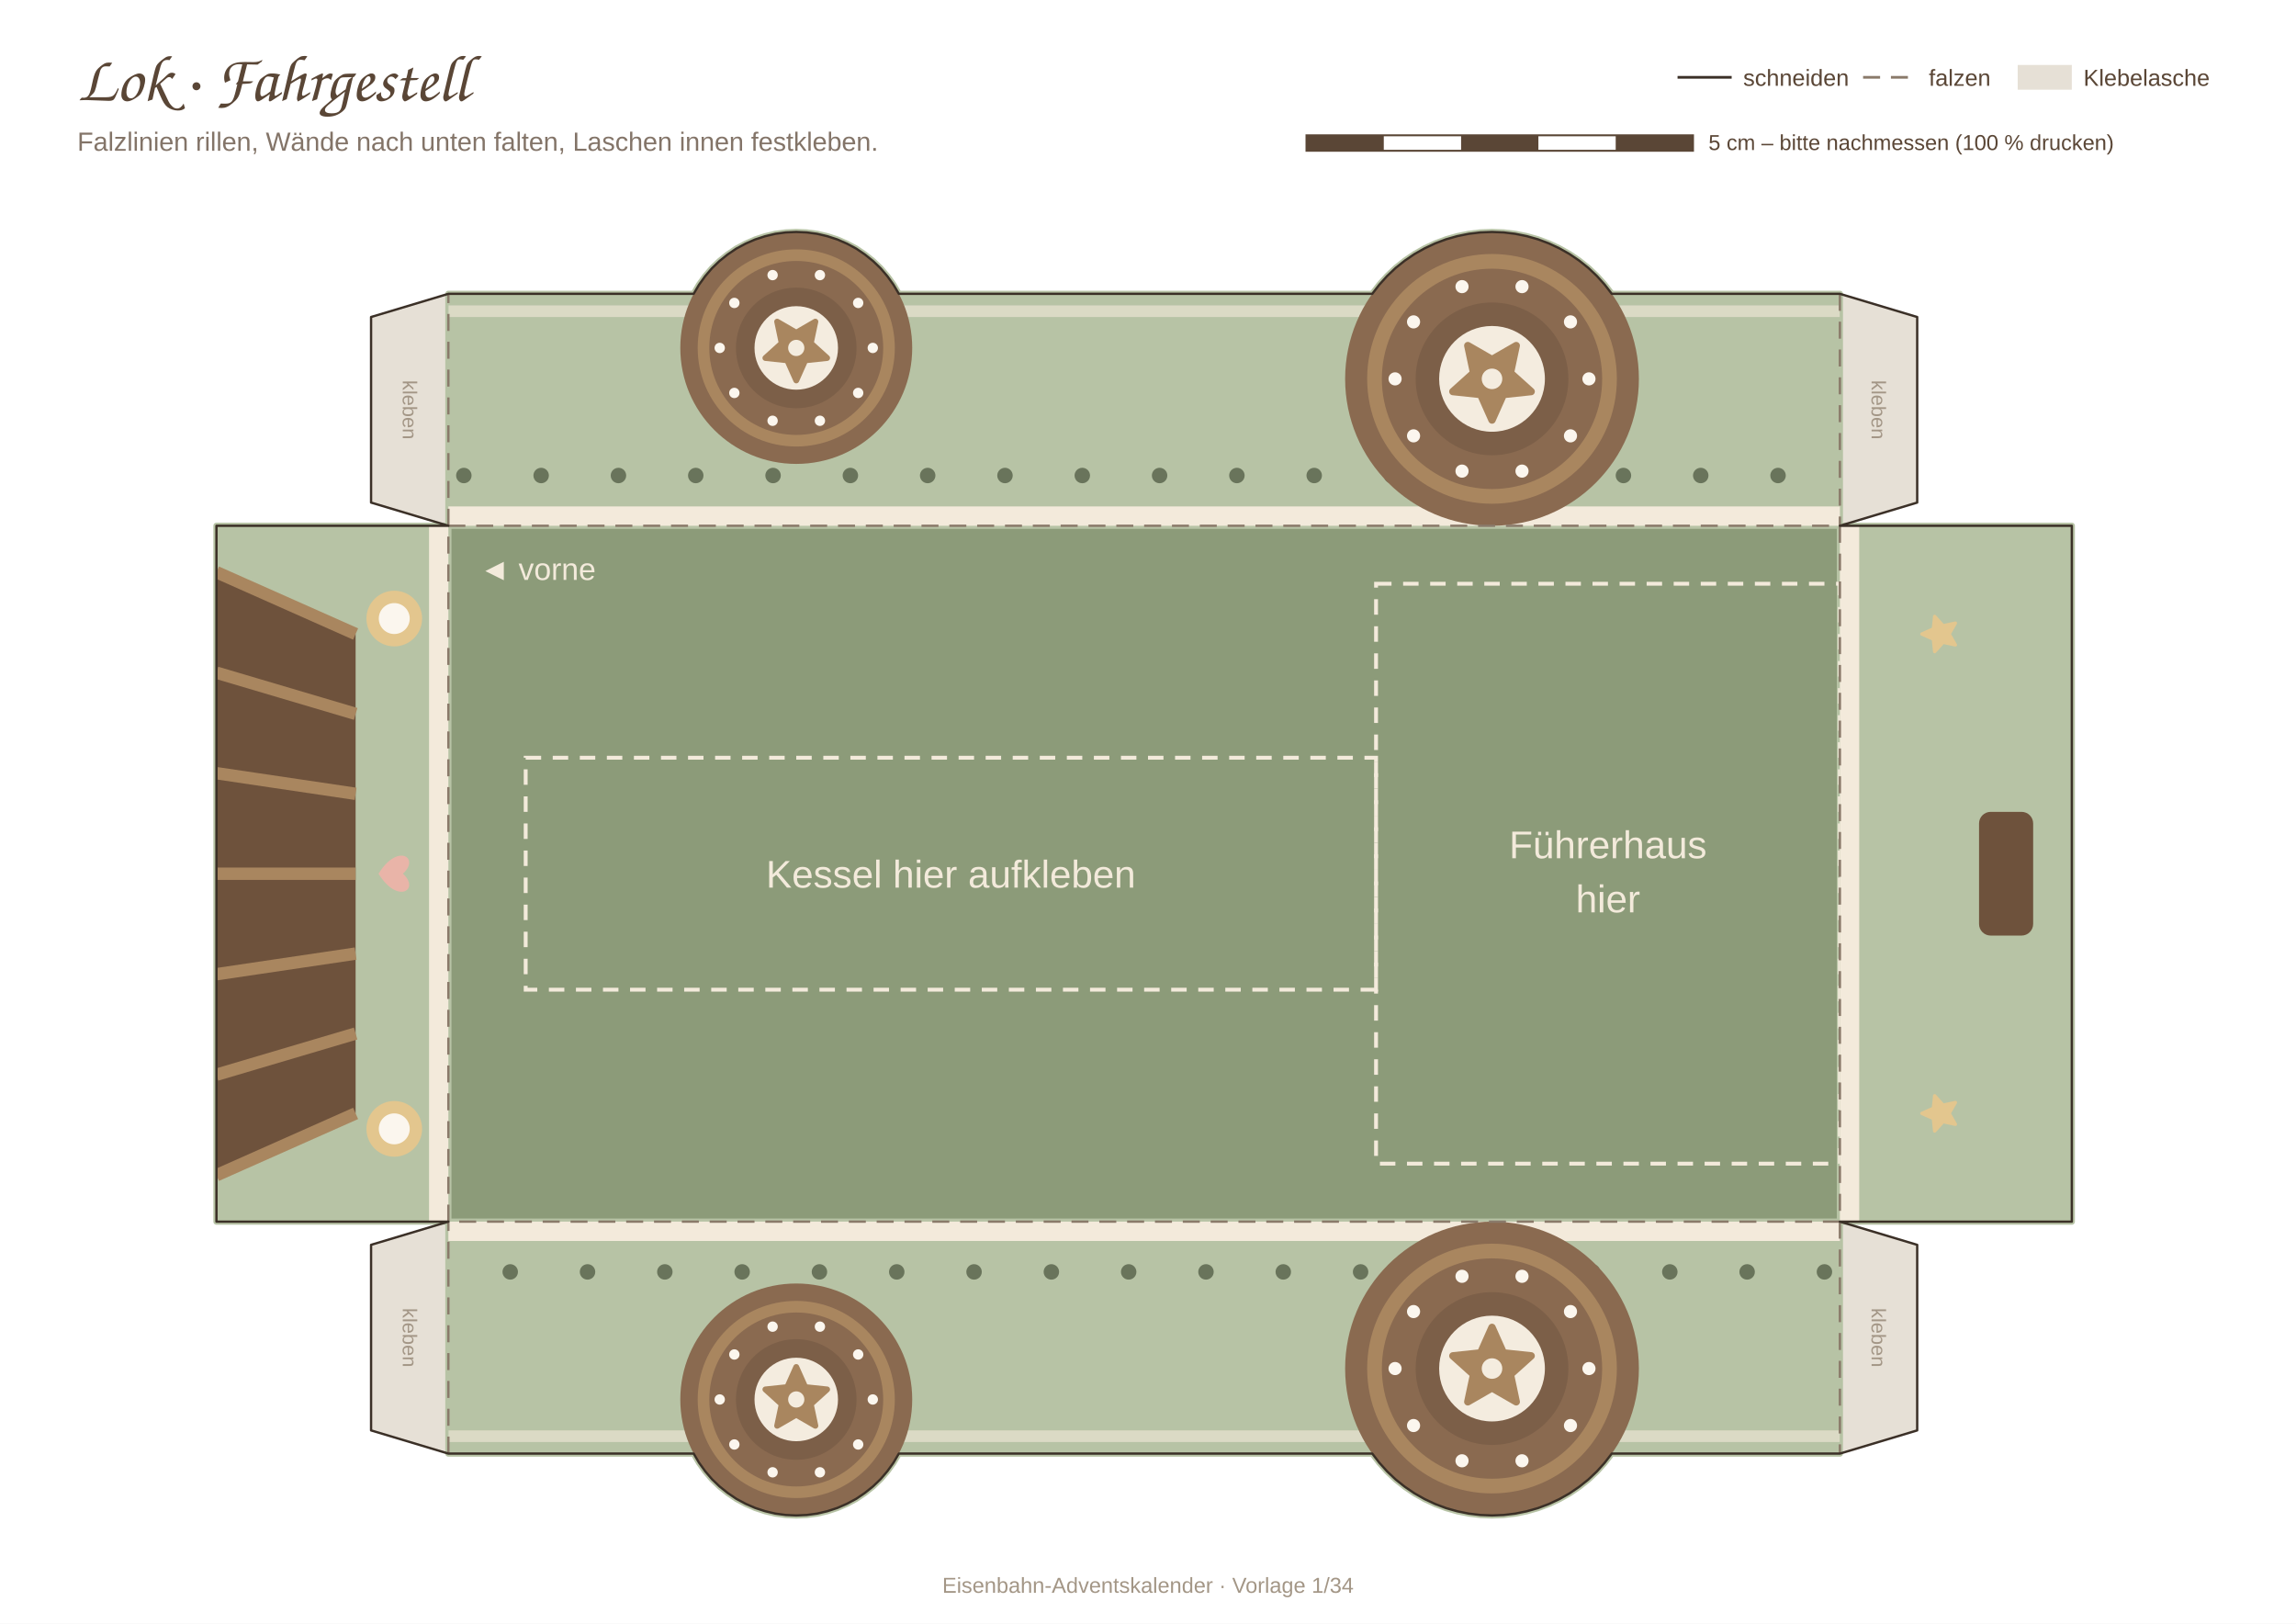
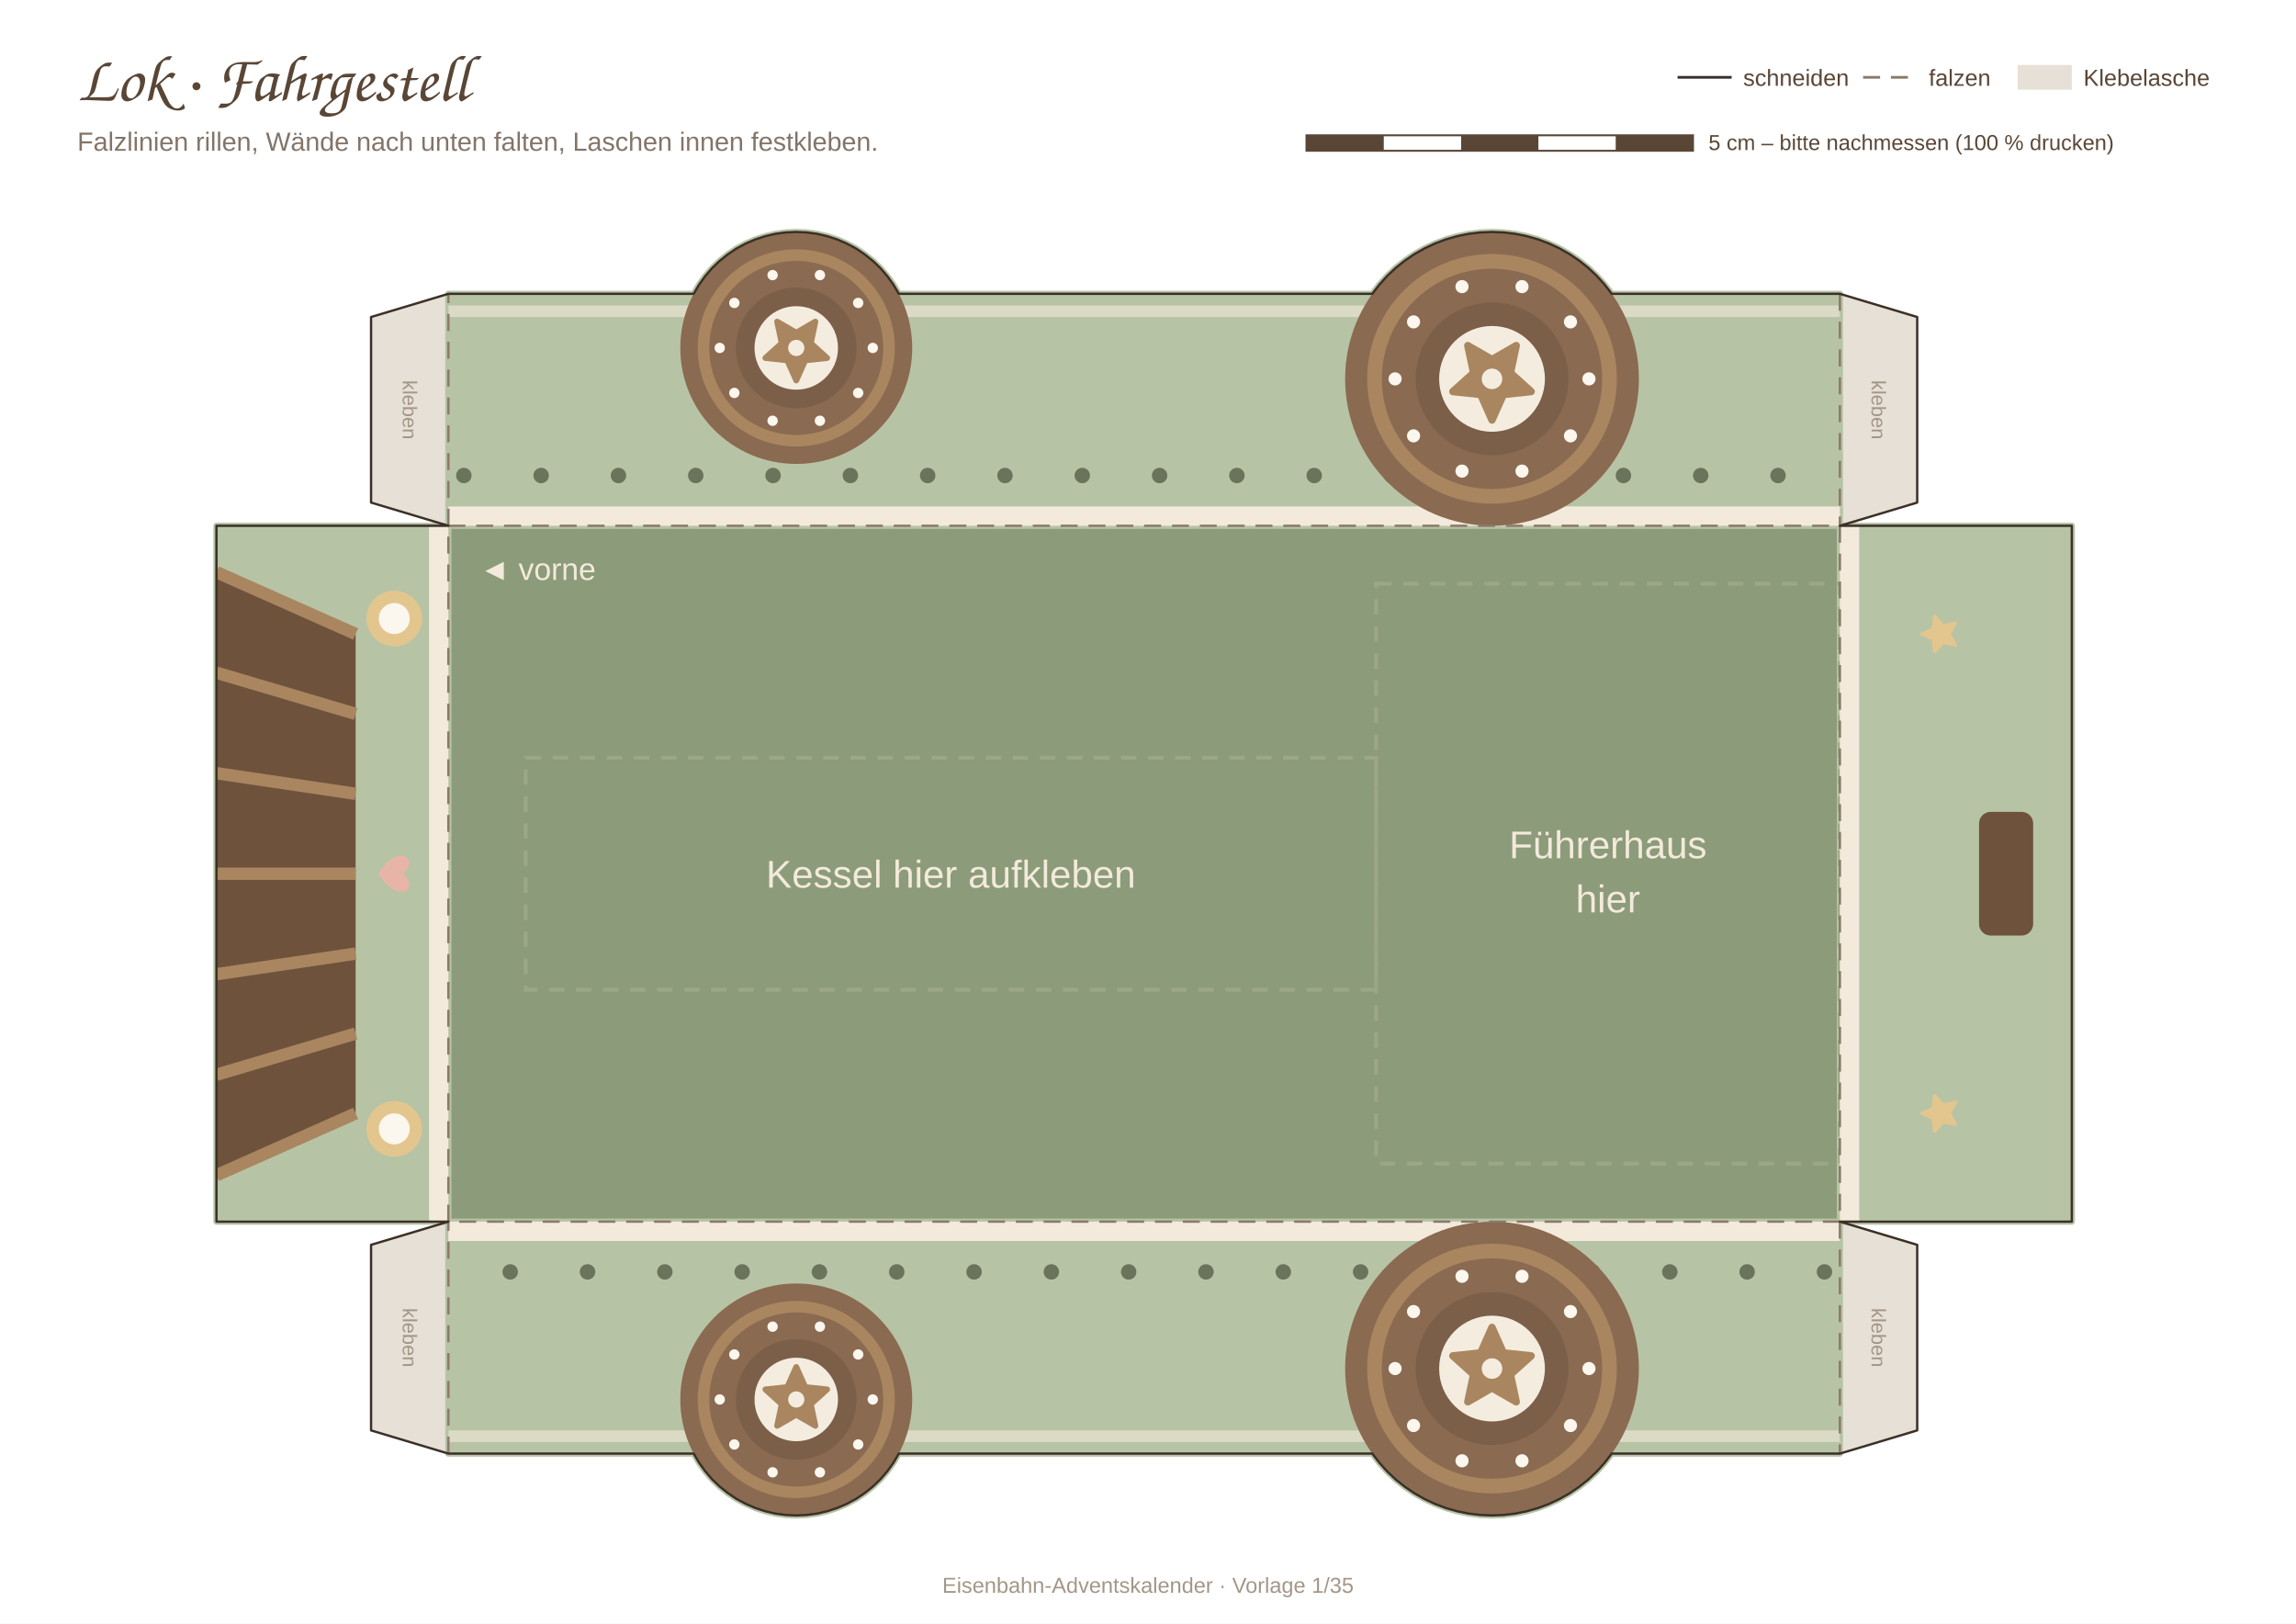
<svg xmlns="http://www.w3.org/2000/svg" width="297mm" height="210mm" viewBox="0 0 297 210">
  <g id="druck">
    <rect width="297" height="210" fill="#FFFFFF" />
    <polygon points="58,68 58,38 48,41 48,65" fill="#E6E0D6" />
    <text x="53" y="53.9" font-family="'Nunito', 'Liberation Sans', Arial, sans-serif" font-size="2.6" fill="#A39686" text-anchor="middle" transform="rotate(90 53 53)">kleben</text>
    <polygon points="238,38 238,68 248,65 248,41" fill="#E6E0D6" />
    <text x="243" y="53.9" font-family="'Nunito', 'Liberation Sans', Arial, sans-serif" font-size="2.6" fill="#A39686" text-anchor="middle" transform="rotate(90 243 53)">kleben</text>
    <polygon points="58,188 58,158 48,161 48,185" fill="#E6E0D6" />
    <text x="53" y="173.9" font-family="'Nunito', 'Liberation Sans', Arial, sans-serif" font-size="2.6" fill="#A39686" text-anchor="middle" transform="rotate(90 53 173)">kleben</text>
    <polygon points="238,158 238,188 248,185 248,161" fill="#E6E0D6" />
    <text x="243" y="173.9" font-family="'Nunito', 'Liberation Sans', Arial, sans-serif" font-size="2.6" fill="#A39686" text-anchor="middle" transform="rotate(90 243 173)">kleben</text>
    <polygon points="58,68 238,68 238,158 58,158" fill="#8C9B79" stroke="#8C9B79" stroke-width="0.8" stroke-linejoin="round" />
    <polygon points="238,68 58,68 58,38 89.73,38 90.42,36.83 91.21,35.73 92.09,34.7 93.07,33.76 94.13,32.91 95.25,32.15 96.45,31.51 97.69,30.97 98.98,30.55 100.3,30.24 101.65,30.06 103,30 104.35,30.06 105.7,30.24 107.02,30.55 108.31,30.97 109.55,31.51 110.75,32.15 111.87,32.91 112.93,33.76 113.91,34.7 114.79,35.73 115.58,36.83 116.27,38 177.51,38 178.43,36.81 179.44,35.69 180.54,34.65 181.72,33.71 182.97,32.86 184.28,32.12 185.65,31.48 187.06,30.95 188.51,30.54 189.99,30.24 191.49,30.06 193,30 194.51,30.06 196.01,30.24 197.49,30.54 198.94,30.95 200.35,31.48 201.72,32.12 203.03,32.86 204.28,33.71 205.46,34.65 206.56,35.69 207.57,36.81 208.49,38 238,38" fill="#B7C3A5" stroke="#B7C3A5" stroke-width="0.8" stroke-linejoin="round" />
    <polygon points="58,158 238,158 238,188 208.49,188 207.57,189.19 206.56,190.31 205.46,191.35 204.28,192.29 203.03,193.14 201.72,193.88 200.35,194.52 198.94,195.05 197.49,195.46 196.01,195.76 194.51,195.94 193,196 191.49,195.94 189.99,195.76 188.51,195.46 187.06,195.05 185.65,194.52 184.28,193.88 182.97,193.14 181.72,192.29 180.54,191.35 179.44,190.31 178.43,189.19 177.51,188 116.27,188 115.58,189.17 114.79,190.27 113.91,191.3 112.93,192.24 111.87,193.09 110.75,193.85 109.55,194.49 108.31,195.03 107.02,195.45 105.7,195.76 104.35,195.94 103,196 101.65,195.94 100.3,195.76 98.98,195.45 97.69,195.03 96.45,194.49 95.25,193.85 94.13,193.09 93.07,192.24 92.09,191.3 91.21,190.27 90.42,189.17 89.73,188 58,188" fill="#B7C3A5" stroke="#B7C3A5" stroke-width="0.8" stroke-linejoin="round" />
    <polygon points="28,68 58,68 58,158 28,158" fill="#B7C3A5" stroke="#B7C3A5" stroke-width="0.8" stroke-linejoin="round" />
    <polygon points="238,68 268,68 268,158 238,158" fill="#B7C3A5" stroke="#B7C3A5" stroke-width="0.8" stroke-linejoin="round" />
    <clipPath id="c1">
      <polygon points="58,68 238,68 238,158 58,158" />
    </clipPath>
    <g clip-path="url(#c1)">
      <g transform="matrix(1,0,0,1,58,68)">
-         <rect x="10" y="30" width="110" height="30" fill="none" stroke="#F3EADB" stroke-width="0.5" stroke-dasharray="2,1.5" />
+         <rect x="10" y="30" width="110" height="30" fill="none" stroke="#9BA788" stroke-width="0.5" stroke-dasharray="2,1.5" />
        <text x="65" y="46.8" font-family="'Nunito', 'Liberation Sans', Arial, sans-serif" font-size="5" font-weight="normal" fill="#F3EADB" text-anchor="middle">Kessel hier aufkleben</text>
-         <rect x="120" y="7.5" width="60" height="75" fill="none" stroke="#F3EADB" stroke-width="0.5" stroke-dasharray="2,1.5" />
+         <rect x="120" y="7.5" width="60" height="75" fill="none" stroke="#9BA788" stroke-width="0.5" stroke-dasharray="2,1.5" />
        <text x="150" y="43" font-family="'Nunito', 'Liberation Sans', Arial, sans-serif" font-size="5" font-weight="normal" fill="#F3EADB" text-anchor="middle">Führerhaus</text>
        <text x="150" y="50" font-family="'Nunito', 'Liberation Sans', Arial, sans-serif" font-size="5" font-weight="normal" fill="#F3EADB" text-anchor="middle">hier</text>
        <text x="4" y="7" font-family="'Nunito', 'Liberation Sans', Arial, sans-serif" font-size="4" font-weight="normal" fill="#F3EADB" text-anchor="start">◄ vorne</text>
      </g>
    </g>
    <clipPath id="c2">
      <polygon points="238,68 58,68 58,38 89.73,38 90.42,36.83 91.21,35.73 92.09,34.7 93.07,33.76 94.13,32.91 95.25,32.15 96.45,31.51 97.69,30.97 98.98,30.55 100.3,30.24 101.65,30.06 103,30 104.35,30.06 105.7,30.24 107.02,30.55 108.31,30.97 109.55,31.51 110.75,32.15 111.87,32.91 112.93,33.76 113.91,34.7 114.79,35.73 115.58,36.83 116.27,38 177.51,38 178.43,36.81 179.44,35.69 180.54,34.65 181.72,33.71 182.97,32.86 184.28,32.12 185.65,31.48 187.06,30.95 188.51,30.54 189.99,30.24 191.49,30.06 193,30 194.51,30.06 196.01,30.24 197.49,30.54 198.94,30.95 200.35,31.48 201.72,32.12 203.03,32.86 204.28,33.71 205.46,34.65 206.56,35.69 207.57,36.81 208.49,38 238,38" />
    </clipPath>
    <g clip-path="url(#c2)">
      <g transform="matrix(-1,0,0,-1,238,68)">
        <rect x="0" y="0" width="180" height="2.5" fill="#F3EADB" />
        <circle cx="8" cy="6.5" r="1" fill="#69745B" />
        <circle cx="18" cy="6.5" r="1" fill="#69745B" />
        <circle cx="28" cy="6.5" r="1" fill="#69745B" />
        <circle cx="38" cy="6.5" r="1" fill="#69745B" />
        <circle cx="48" cy="6.5" r="1" fill="#69745B" />
        <circle cx="58" cy="6.5" r="1" fill="#69745B" />
        <circle cx="68" cy="6.5" r="1" fill="#69745B" />
        <circle cx="78" cy="6.5" r="1" fill="#69745B" />
        <circle cx="88" cy="6.5" r="1" fill="#69745B" />
        <circle cx="98" cy="6.5" r="1" fill="#69745B" />
        <circle cx="108" cy="6.5" r="1" fill="#69745B" />
        <circle cx="118" cy="6.5" r="1" fill="#69745B" />
        <circle cx="128" cy="6.5" r="1" fill="#69745B" />
        <circle cx="138" cy="6.5" r="1" fill="#69745B" />
        <circle cx="148" cy="6.5" r="1" fill="#69745B" />
        <circle cx="158" cy="6.5" r="1" fill="#69745B" />
        <circle cx="168" cy="6.5" r="1" fill="#69745B" />
        <circle cx="178" cy="6.5" r="1" fill="#69745B" />
        <rect x="0" y="27" width="180" height="1.5" fill="#F3EADB" opacity="0.6" />
        <g transform="translate(120,8)">
          <circle cx="15" cy="15" r="15" fill="#8A6A50" />
          <circle cx="15" cy="15" r="12" fill="none" stroke="#A9865F" stroke-width="1.5" />
          <circle cx="15" cy="15" r="7.8" fill="#7C5F48" />
          <circle cx="24.9" cy="15" r="0.67" fill="#FBF6EE" />
          <circle cx="23.01" cy="20.82" r="0.67" fill="#FBF6EE" />
          <circle cx="18.06" cy="24.42" r="0.67" fill="#FBF6EE" />
          <circle cx="11.94" cy="24.42" r="0.67" fill="#FBF6EE" />
          <circle cx="6.99" cy="20.82" r="0.67" fill="#FBF6EE" />
          <circle cx="5.1" cy="15" r="0.67" fill="#FBF6EE" />
          <circle cx="6.99" cy="9.18" r="0.67" fill="#FBF6EE" />
          <circle cx="11.94" cy="5.58" r="0.67" fill="#FBF6EE" />
          <circle cx="18.06" cy="5.58" r="0.67" fill="#FBF6EE" />
          <circle cx="23.01" cy="9.18" r="0.67" fill="#FBF6EE" />
          <circle cx="15" cy="15" r="5.4" fill="#F4ECDF" />
          <polygon points="15,10.8 16.16,13.4 18.99,13.7 16.88,15.61 17.47,18.4 15,16.97 12.53,18.4 13.12,15.61 11.01,13.7 13.84,13.4" fill="#A9865F" stroke="#A9865F" stroke-width="0.76" stroke-linejoin="round" />
          <circle cx="15" cy="15" r="1.05" fill="#F4ECDF" />
        </g>
        <g transform="translate(26,0)">
          <circle cx="19" cy="19" r="19" fill="#8A6A50" />
          <circle cx="19" cy="19" r="15.2" fill="none" stroke="#A9865F" stroke-width="1.9" />
          <circle cx="19" cy="19" r="9.88" fill="#7C5F48" />
          <circle cx="31.54" cy="19" r="0.85" fill="#FBF6EE" />
          <circle cx="29.15" cy="26.37" r="0.85" fill="#FBF6EE" />
          <circle cx="22.88" cy="30.93" r="0.85" fill="#FBF6EE" />
          <circle cx="15.12" cy="30.93" r="0.85" fill="#FBF6EE" />
          <circle cx="8.85" cy="26.37" r="0.85" fill="#FBF6EE" />
          <circle cx="6.46" cy="19" r="0.85" fill="#FBF6EE" />
          <circle cx="8.85" cy="11.63" r="0.85" fill="#FBF6EE" />
          <circle cx="15.12" cy="7.07" r="0.85" fill="#FBF6EE" />
          <circle cx="22.88" cy="7.07" r="0.85" fill="#FBF6EE" />
          <circle cx="29.15" cy="11.63" r="0.85" fill="#FBF6EE" />
          <circle cx="19" cy="19" r="6.84" fill="#F4ECDF" />
          <polygon points="19,13.68 20.47,16.98 24.06,17.36 21.38,19.77 22.13,23.3 19,21.5 15.87,23.3 16.62,19.77 13.94,17.36 17.53,16.98" fill="#A9865F" stroke="#A9865F" stroke-width="0.96" stroke-linejoin="round" />
          <circle cx="19" cy="19" r="1.33" fill="#F4ECDF" />
        </g>
      </g>
    </g>
    <clipPath id="c3">
      <polygon points="58,158 238,158 238,188 208.49,188 207.57,189.19 206.56,190.31 205.46,191.35 204.28,192.29 203.03,193.14 201.72,193.88 200.35,194.52 198.94,195.05 197.49,195.46 196.01,195.76 194.51,195.94 193,196 191.49,195.94 189.99,195.76 188.51,195.46 187.06,195.05 185.65,194.52 184.28,193.88 182.97,193.14 181.72,192.29 180.54,191.35 179.44,190.31 178.43,189.19 177.51,188 116.27,188 115.58,189.17 114.79,190.27 113.91,191.3 112.93,192.24 111.87,193.09 110.75,193.85 109.55,194.49 108.31,195.03 107.02,195.45 105.7,195.76 104.35,195.94 103,196 101.65,195.94 100.3,195.76 98.98,195.45 97.69,195.03 96.45,194.49 95.25,193.85 94.13,193.09 93.07,192.24 92.09,191.3 91.21,190.27 90.42,189.17 89.73,188 58,188" />
    </clipPath>
    <g clip-path="url(#c3)">
      <g transform="matrix(1,0,0,1,58,158)">
        <rect x="0" y="0" width="180" height="2.5" fill="#F3EADB" />
        <circle cx="8" cy="6.5" r="1" fill="#69745B" />
        <circle cx="18" cy="6.5" r="1" fill="#69745B" />
        <circle cx="28" cy="6.5" r="1" fill="#69745B" />
        <circle cx="38" cy="6.5" r="1" fill="#69745B" />
        <circle cx="48" cy="6.5" r="1" fill="#69745B" />
        <circle cx="58" cy="6.5" r="1" fill="#69745B" />
        <circle cx="68" cy="6.5" r="1" fill="#69745B" />
        <circle cx="78" cy="6.5" r="1" fill="#69745B" />
        <circle cx="88" cy="6.5" r="1" fill="#69745B" />
        <circle cx="98" cy="6.5" r="1" fill="#69745B" />
        <circle cx="108" cy="6.5" r="1" fill="#69745B" />
        <circle cx="118" cy="6.5" r="1" fill="#69745B" />
        <circle cx="128" cy="6.5" r="1" fill="#69745B" />
        <circle cx="138" cy="6.5" r="1" fill="#69745B" />
        <circle cx="148" cy="6.5" r="1" fill="#69745B" />
        <circle cx="158" cy="6.5" r="1" fill="#69745B" />
        <circle cx="168" cy="6.5" r="1" fill="#69745B" />
        <circle cx="178" cy="6.5" r="1" fill="#69745B" />
        <rect x="0" y="27" width="180" height="1.5" fill="#F3EADB" opacity="0.6" />
        <g transform="translate(30,8)">
          <circle cx="15" cy="15" r="15" fill="#8A6A50" />
          <circle cx="15" cy="15" r="12" fill="none" stroke="#A9865F" stroke-width="1.5" />
          <circle cx="15" cy="15" r="7.8" fill="#7C5F48" />
          <circle cx="24.9" cy="15" r="0.67" fill="#FBF6EE" />
          <circle cx="23.01" cy="20.82" r="0.67" fill="#FBF6EE" />
          <circle cx="18.06" cy="24.42" r="0.67" fill="#FBF6EE" />
          <circle cx="11.94" cy="24.42" r="0.67" fill="#FBF6EE" />
          <circle cx="6.99" cy="20.82" r="0.67" fill="#FBF6EE" />
          <circle cx="5.1" cy="15" r="0.67" fill="#FBF6EE" />
          <circle cx="6.99" cy="9.18" r="0.67" fill="#FBF6EE" />
          <circle cx="11.94" cy="5.58" r="0.67" fill="#FBF6EE" />
          <circle cx="18.06" cy="5.58" r="0.67" fill="#FBF6EE" />
          <circle cx="23.01" cy="9.18" r="0.67" fill="#FBF6EE" />
          <circle cx="15" cy="15" r="5.4" fill="#F4ECDF" />
          <polygon points="15,10.8 16.16,13.4 18.99,13.7 16.88,15.61 17.47,18.4 15,16.97 12.53,18.4 13.12,15.61 11.01,13.7 13.84,13.4" fill="#A9865F" stroke="#A9865F" stroke-width="0.76" stroke-linejoin="round" />
          <circle cx="15" cy="15" r="1.05" fill="#F4ECDF" />
        </g>
        <g transform="translate(116,0)">
          <circle cx="19" cy="19" r="19" fill="#8A6A50" />
          <circle cx="19" cy="19" r="15.2" fill="none" stroke="#A9865F" stroke-width="1.9" />
          <circle cx="19" cy="19" r="9.88" fill="#7C5F48" />
          <circle cx="31.54" cy="19" r="0.85" fill="#FBF6EE" />
          <circle cx="29.15" cy="26.37" r="0.85" fill="#FBF6EE" />
          <circle cx="22.88" cy="30.93" r="0.85" fill="#FBF6EE" />
          <circle cx="15.12" cy="30.93" r="0.85" fill="#FBF6EE" />
          <circle cx="8.85" cy="26.37" r="0.85" fill="#FBF6EE" />
          <circle cx="6.46" cy="19" r="0.85" fill="#FBF6EE" />
          <circle cx="8.85" cy="11.63" r="0.85" fill="#FBF6EE" />
          <circle cx="15.12" cy="7.07" r="0.85" fill="#FBF6EE" />
          <circle cx="22.88" cy="7.07" r="0.85" fill="#FBF6EE" />
          <circle cx="29.15" cy="11.63" r="0.85" fill="#FBF6EE" />
          <circle cx="19" cy="19" r="6.84" fill="#F4ECDF" />
          <polygon points="19,13.68 20.47,16.98 24.06,17.36 21.38,19.77 22.13,23.3 19,21.5 15.87,23.3 16.62,19.77 13.94,17.36 17.53,16.98" fill="#A9865F" stroke="#A9865F" stroke-width="0.96" stroke-linejoin="round" />
          <circle cx="19" cy="19" r="1.33" fill="#F4ECDF" />
        </g>
      </g>
    </g>
    <clipPath id="c4">
      <polygon points="28,68 58,68 58,158 28,158" />
    </clipPath>
    <g clip-path="url(#c4)">
      <g transform="matrix(0,1,-1,0,58,68)">
        <rect x="0" y="0" width="90" height="2.5" fill="#F3EADB" />
        <path d="M14,12 L76,12 L84,30 L6,30 Z" fill="#6E523C" />
        <path d="M14,12 L6,30" stroke="#A9865F" stroke-width="1.6" />
        <path d="M24.33,12 L19,30" stroke="#A9865F" stroke-width="1.6" />
        <path d="M34.67,12 L32,30" stroke="#A9865F" stroke-width="1.6" />
        <path d="M45,12 L45,30" stroke="#A9865F" stroke-width="1.6" />
        <path d="M55.33,12 L58,30" stroke="#A9865F" stroke-width="1.6" />
        <path d="M65.67,12 L71,30" stroke="#A9865F" stroke-width="1.6" />
        <path d="M76,12 L84,30" stroke="#A9865F" stroke-width="1.6" />
        <circle cx="12" cy="7" r="3.6" fill="#E3C68E" />
        <circle cx="12" cy="7" r="2" fill="#FBF6EE" />
        <circle cx="78" cy="7" r="3.6" fill="#E3C68E" />
        <circle cx="78" cy="7" r="2" fill="#FBF6EE" />
        <path d="M45,9.03 C40.95,6.55 42.98,3.62 45,5.88 C47.02,3.62 49.05,6.55 45,9.03 Z" fill="#E9B4A8" />
      </g>
    </g>
    <clipPath id="c5">
      <polygon points="238,68 268,68 268,158 238,158" />
    </clipPath>
    <g clip-path="url(#c5)">
      <g transform="matrix(0,-1,1,0,238,158)">
        <rect x="0" y="0" width="90" height="2.5" fill="#F3EADB" />
        <rect x="37" y="18" width="16" height="7" rx="1.5" fill="#6E523C" />
        <polygon points="14,10.6 14.66,12.09 16.28,12.26 15.07,13.35 15.41,14.94 14,14.13 12.59,14.94 12.93,13.35 11.72,12.26 13.34,12.09" fill="#E3C68E" stroke="#E3C68E" stroke-width="0.43" stroke-linejoin="round" />
        <polygon points="76,10.6 76.66,12.09 78.28,12.26 77.07,13.35 77.41,14.94 76,14.13 74.59,14.94 74.93,13.35 73.72,12.26 75.34,12.09" fill="#E3C68E" stroke="#E3C68E" stroke-width="0.43" stroke-linejoin="round" />
      </g>
    </g>
    <text x="10" y="13" font-family="'Patrick Hand', 'Hand', 'Comic Sans MS', cursive" font-size="8.5" font-weight="normal" fill="#5A4636" text-anchor="start">Lok · Fahrgestell</text>
    <text x="10" y="19.5" font-family="'Nunito', 'Liberation Sans', Arial, sans-serif" font-size="3.4" font-weight="normal" fill="#837468" text-anchor="start">Falzlinien rillen, Wände nach unten falten, Laschen innen festkleben.</text>
    <line x1="217" y1="10" x2="224" y2="10" stroke="#3B3027" stroke-width="0.35" />
    <text x="225.5" y="11.1" font-family="'Nunito', 'Liberation Sans', Arial, sans-serif" font-size="3" font-weight="normal" fill="#5A4636" text-anchor="start">schneiden</text>
    <line x1="241" y1="10" x2="248" y2="10" stroke="#8A7A6A" stroke-width="0.35" stroke-dasharray="2.2,1.4" />
    <text x="249.5" y="11.1" font-family="'Nunito', 'Liberation Sans', Arial, sans-serif" font-size="3" font-weight="normal" fill="#5A4636" text-anchor="start">falzen</text>
    <rect x="261" y="8.4" width="7" height="3.2" fill="#E6E0D6" />
    <text x="269.5" y="11.1" font-family="'Nunito', 'Liberation Sans', Arial, sans-serif" font-size="3" font-weight="normal" fill="#5A4636" text-anchor="start">Klebelasche</text>
    <rect x="169" y="17.5" width="50" height="2" fill="#5A4636" />
    <rect x="179" y="17.5" width="10" height="2" fill="#FFFFFF" />
    <rect x="199" y="17.5" width="10" height="2" fill="#FFFFFF" />
    <rect x="169" y="17.5" width="50" height="2" fill="none" stroke="#5A4636" stroke-width="0.25" />
    <text x="221" y="19.4" font-family="'Nunito', 'Liberation Sans', Arial, sans-serif" font-size="2.8" font-weight="normal" fill="#5A4636" text-anchor="start">5 cm – bitte nachmessen (100 % drucken)</text>
-     <text x="148.5" y="206" font-family="'Nunito', 'Liberation Sans', Arial, sans-serif" font-size="2.8" font-weight="normal" fill="#A39686" text-anchor="middle">Eisenbahn-Adventskalender · Vorlage 1/34</text>
+     <text x="148.5" y="206" font-family="'Nunito', 'Liberation Sans', Arial, sans-serif" font-size="2.8" font-weight="normal" fill="#A39686" text-anchor="middle">Eisenbahn-Adventskalender · Vorlage 1/35</text>
  </g>
  <g id="falzen">
    <path d="M58,68 L238,68 M238,68 L238,158 M238,158 L58,158 M58,158 L58,68 M58,68 L58,38 M238,38 L238,68 M238,158 L238,188 M58,188 L58,158" fill="none" stroke="#8A7A6A" stroke-width="0.3" stroke-dasharray="2.2,1.4" />
  </g>
  <g id="schneiden">
    <path d="M89.73,38 L90.42,36.83 M90.42,36.83 L91.21,35.73 M91.21,35.73 L92.09,34.7 M92.09,34.7 L93.07,33.76 M93.07,33.76 L94.13,32.91 M94.13,32.91 L95.25,32.15 M95.25,32.15 L96.45,31.51 M96.45,31.51 L97.69,30.97 M97.69,30.97 L98.98,30.55 M98.98,30.55 L100.3,30.24 M100.3,30.24 L101.65,30.06 M101.65,30.06 L103,30 M103,30 L104.35,30.06 M104.35,30.06 L105.7,30.24 M105.7,30.24 L107.02,30.55 M107.02,30.55 L108.31,30.97 M108.31,30.97 L109.55,31.51 M109.55,31.51 L110.75,32.15 M110.75,32.15 L111.87,32.91 M111.87,32.91 L112.93,33.76 M112.93,33.76 L113.91,34.7 M113.91,34.7 L114.79,35.73 M114.79,35.73 L115.58,36.83 M115.58,36.83 L116.27,38 M177.51,38 L178.43,36.81 M178.43,36.81 L179.44,35.69 M179.44,35.69 L180.54,34.65 M180.54,34.65 L181.72,33.71 M181.72,33.71 L182.97,32.86 M182.97,32.86 L184.28,32.12 M184.28,32.12 L185.65,31.48 M185.65,31.48 L187.06,30.95 M187.06,30.95 L188.51,30.54 M188.51,30.54 L189.99,30.24 M189.99,30.24 L191.49,30.06 M191.49,30.06 L193,30 M193,30 L194.51,30.06 M194.51,30.06 L196.01,30.24 M196.01,30.24 L197.49,30.54 M197.49,30.54 L198.94,30.95 M198.94,30.95 L200.35,31.48 M200.35,31.48 L201.72,32.12 M201.72,32.12 L203.03,32.86 M203.03,32.86 L204.28,33.71 M204.28,33.71 L205.46,34.65 M205.46,34.65 L206.56,35.69 M206.56,35.69 L207.57,36.81 M207.57,36.81 L208.49,38 M208.49,188 L207.57,189.19 M207.57,189.19 L206.56,190.31 M206.56,190.31 L205.46,191.35 M205.46,191.35 L204.28,192.29 M204.28,192.29 L203.03,193.14 M203.03,193.14 L201.72,193.88 M201.72,193.88 L200.35,194.52 M200.35,194.52 L198.94,195.05 M198.94,195.05 L197.49,195.46 M197.49,195.46 L196.01,195.76 M196.01,195.76 L194.51,195.94 M194.51,195.94 L193,196 M193,196 L191.49,195.94 M191.49,195.94 L189.99,195.76 M189.99,195.76 L188.51,195.46 M188.51,195.46 L187.06,195.05 M187.06,195.05 L185.65,194.52 M185.65,194.52 L184.28,193.88 M184.28,193.88 L182.97,193.14 M182.97,193.14 L181.72,192.29 M181.72,192.29 L180.54,191.35 M180.54,191.35 L179.44,190.31 M179.44,190.31 L178.43,189.19 M178.43,189.19 L177.51,188 M116.27,188 L115.58,189.17 M115.58,189.17 L114.79,190.27 M114.79,190.27 L113.91,191.3 M113.91,191.3 L112.93,192.24 M112.93,192.24 L111.87,193.09 M111.87,193.09 L110.75,193.85 M110.75,193.85 L109.55,194.49 M109.55,194.49 L108.31,195.03 M108.31,195.03 L107.02,195.45 M107.02,195.45 L105.7,195.76 M105.7,195.76 L104.35,195.94 M104.35,195.94 L103,196 M103,196 L101.65,195.94 M101.65,195.94 L100.3,195.76 M100.3,195.76 L98.98,195.45 M98.98,195.45 L97.69,195.03 M97.69,195.03 L96.45,194.49 M96.45,194.49 L95.25,193.85 M95.25,193.85 L94.13,193.09 M94.13,193.09 L93.07,192.24 M93.07,192.24 L92.09,191.3 M92.09,191.3 L91.21,190.27 M91.21,190.27 L90.42,189.17 M90.42,189.17 L89.73,188 M58,38 L89.73,38 M116.27,38 L177.51,38 M208.49,38 L238,38 M238,188 L208.49,188 M177.51,188 L116.27,188 M89.73,188 L58,188 M28,68 L58,68 M58,158 L28,158 M28,158 L28,68 M238,68 L268,68 M268,68 L268,158 M268,158 L238,158 M58,38 L48,41 M48,41 L48,65 M48,65 L58,68 M238,68 L248,65 M248,65 L248,41 M248,41 L238,38 M58,158 L48,161 M48,161 L48,185 M48,185 L58,188 M238,188 L248,185 M248,185 L248,161 M248,161 L238,158" fill="none" stroke="#3B3027" stroke-width="0.3" stroke-linecap="round" />
  </g>
</svg>
